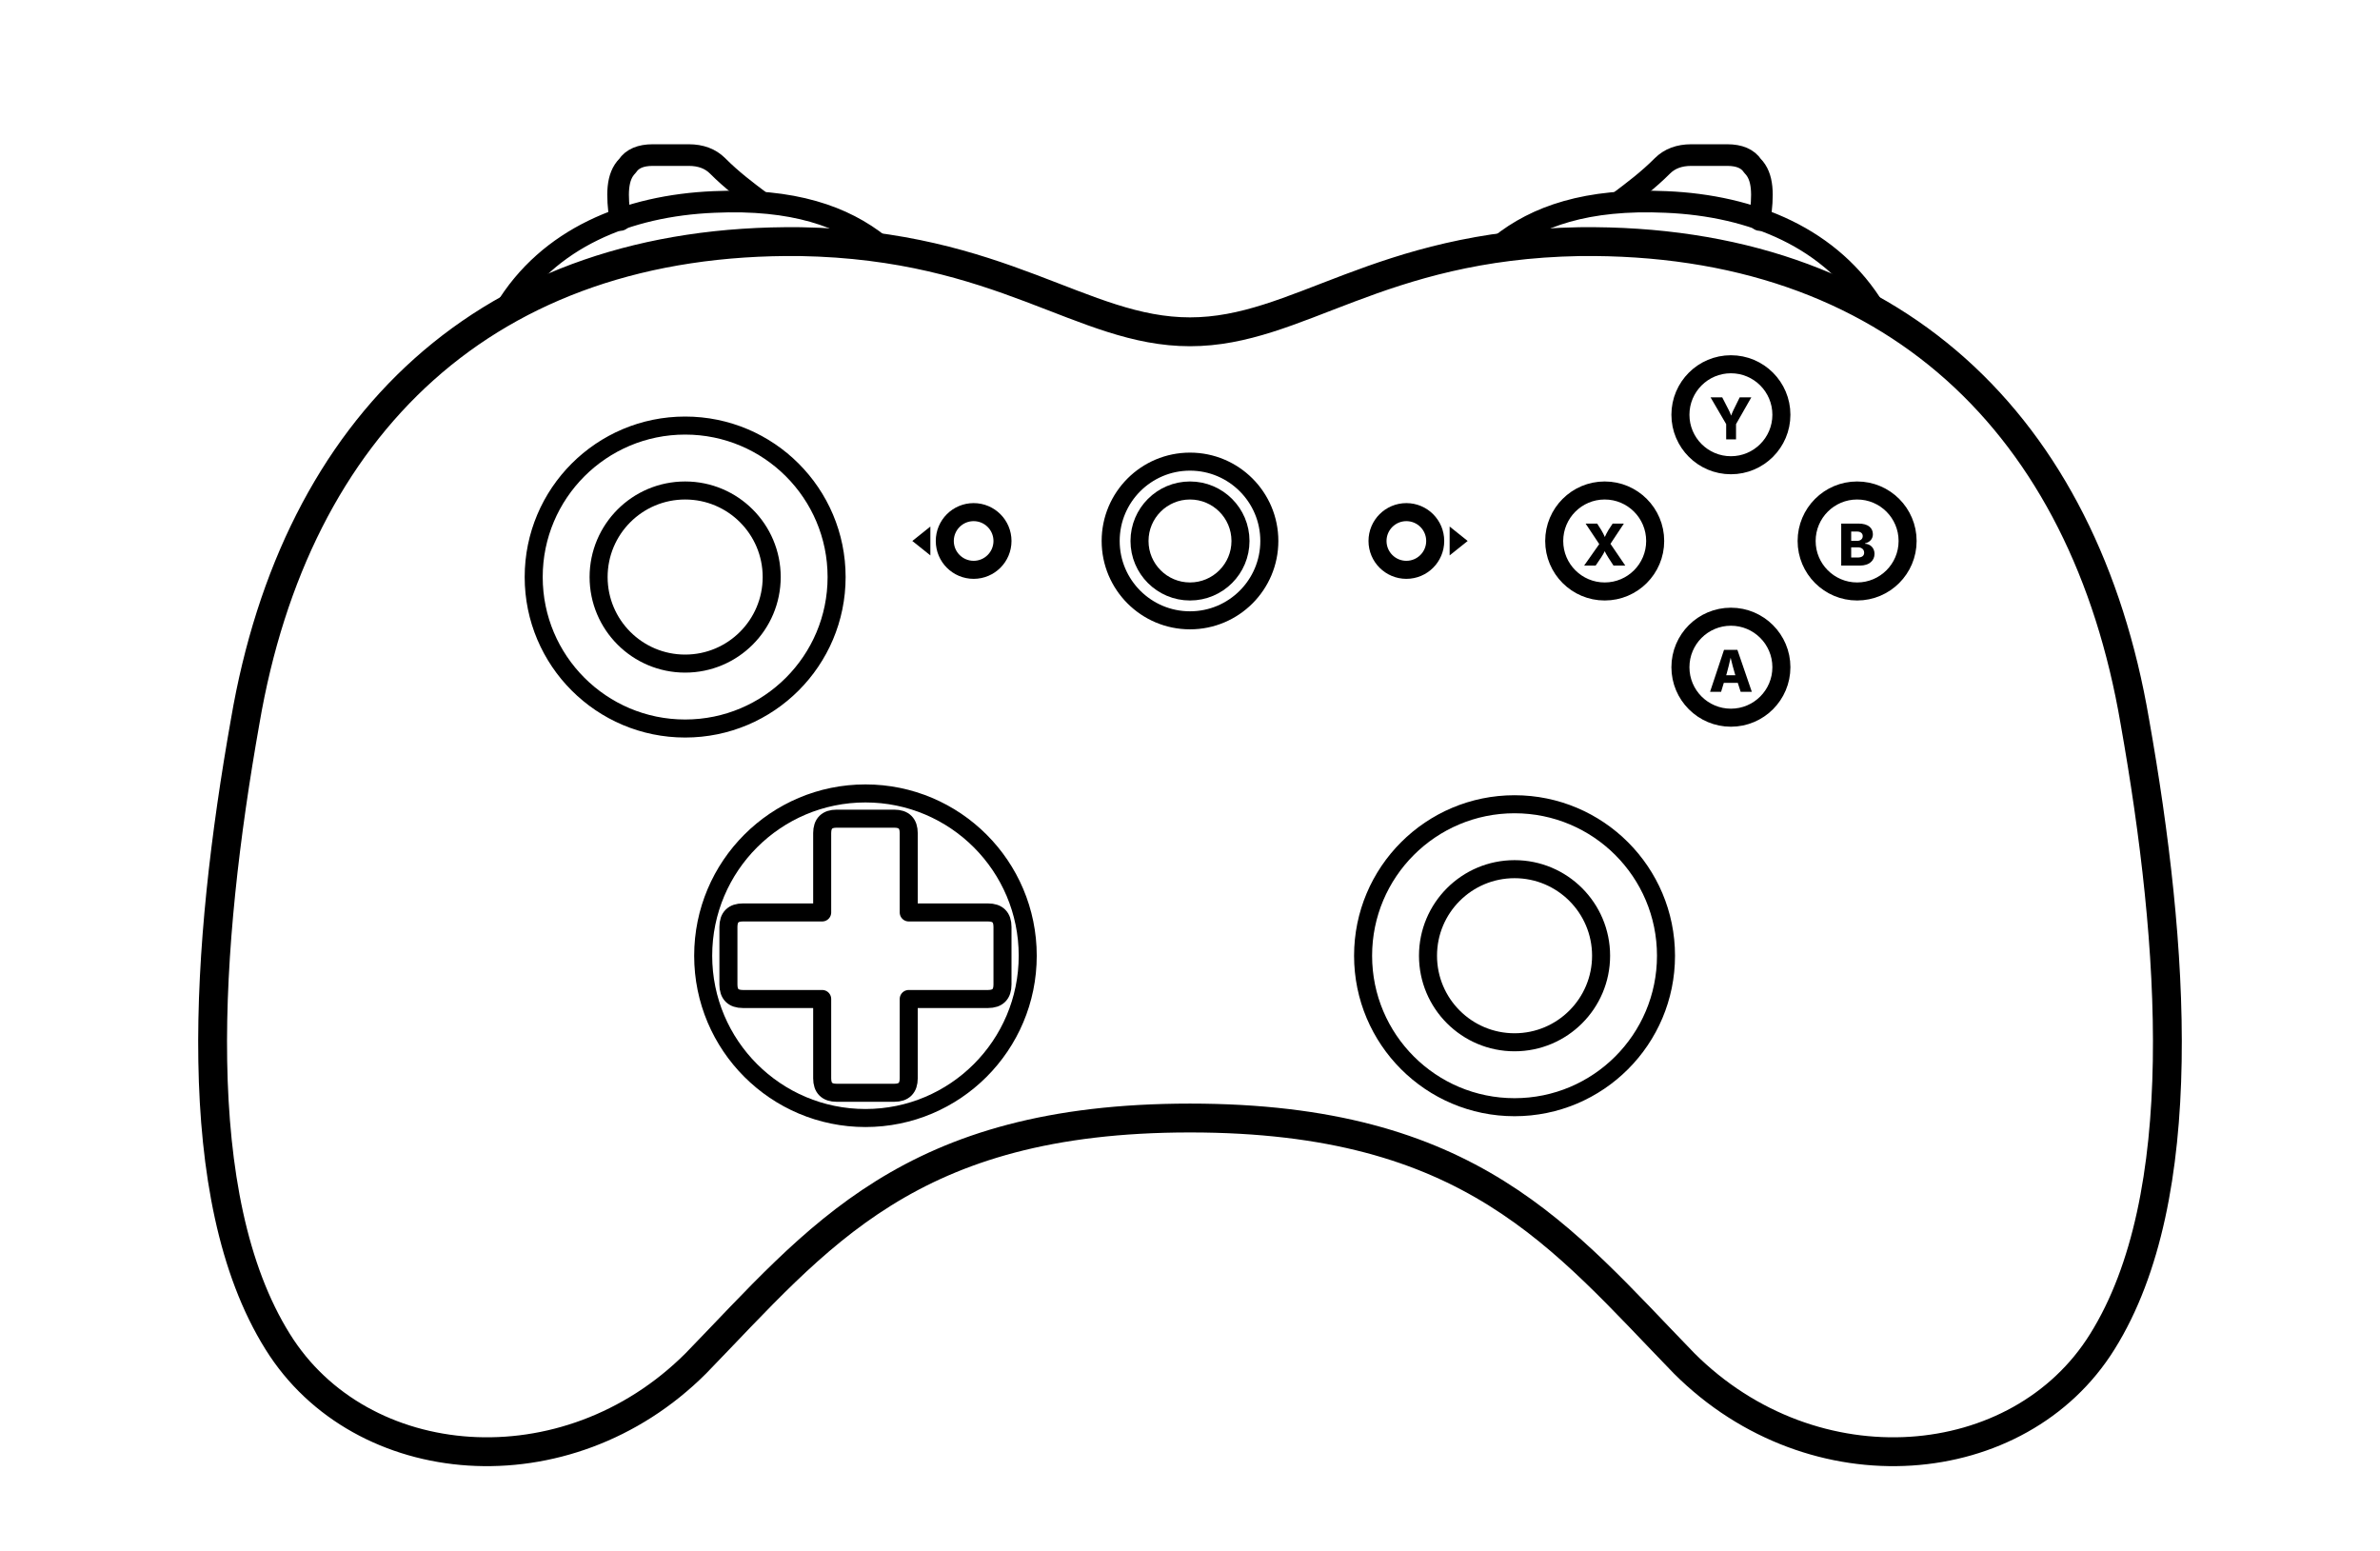
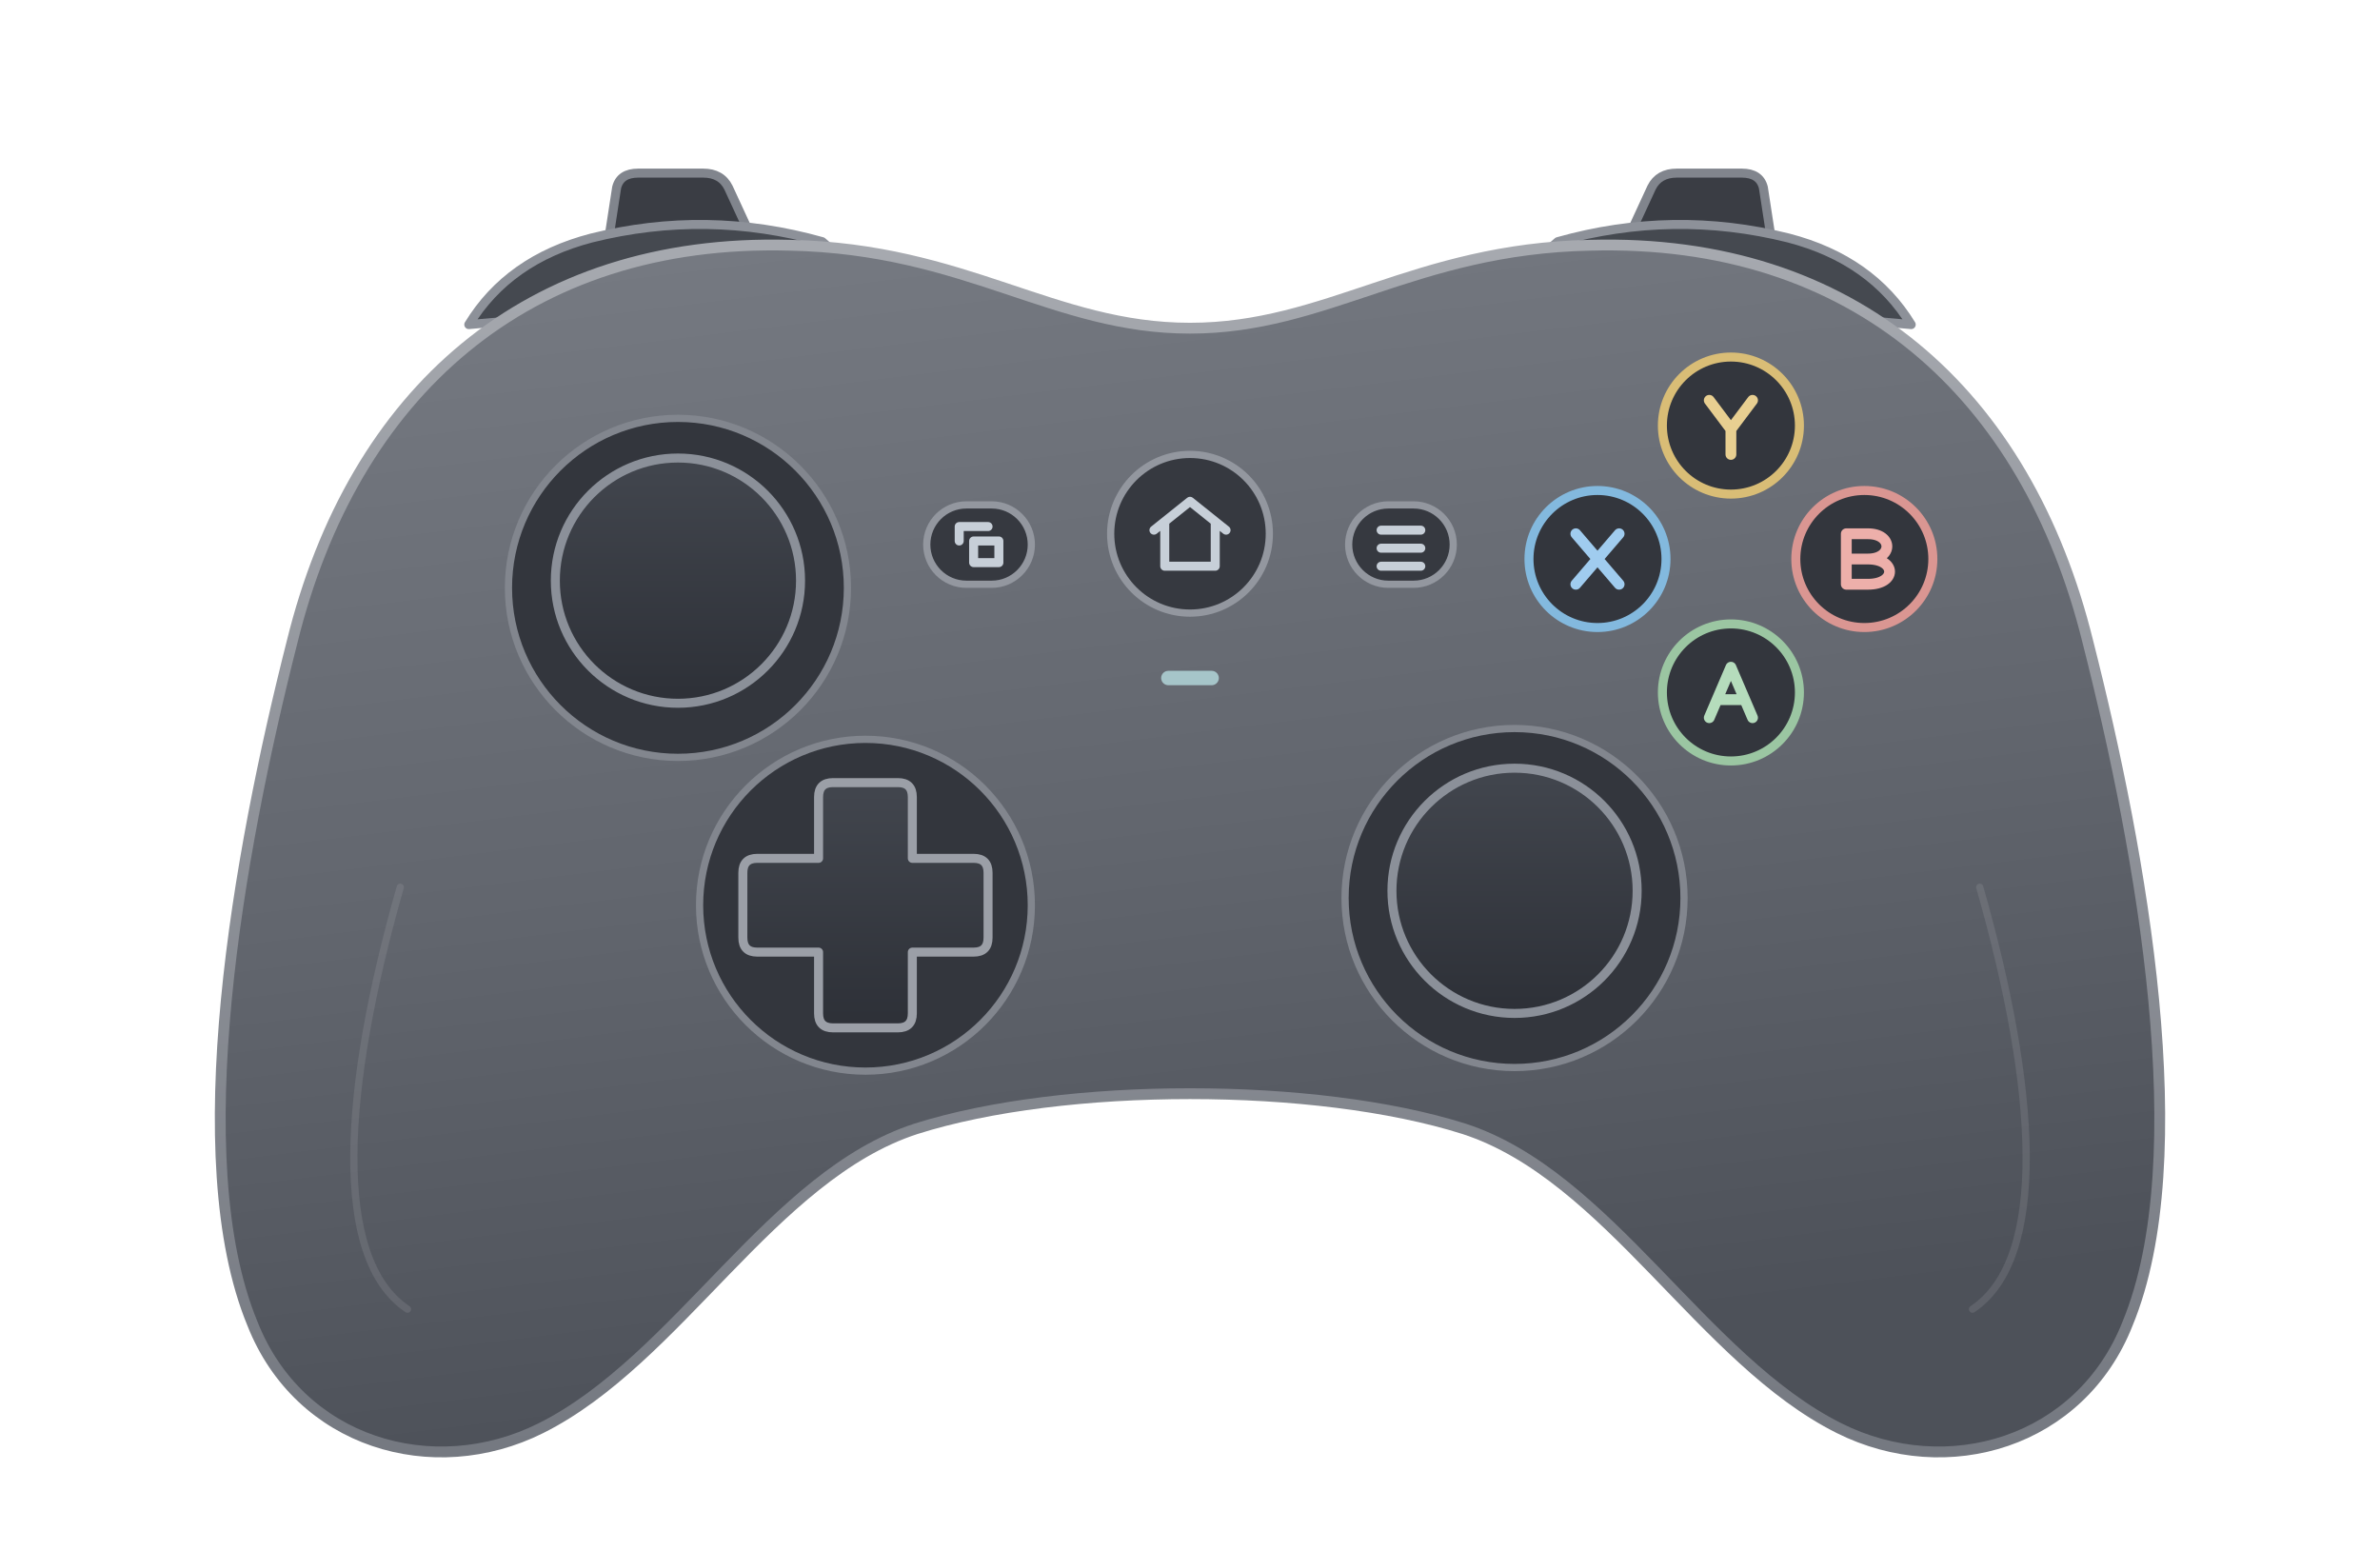
<svg xmlns="http://www.w3.org/2000/svg" viewBox="70 100 660 430" width="100%" height="100%">
-   <g fill="none" stroke="#000000" stroke-linecap="round" stroke-linejoin="round">
-     <g stroke-width="6">
-       <path d="M 242 161                C 241 154, 241 149, 244 146                Q 246 143, 251 143                L 261 143                Q 266 143, 269 146                C 273 150, 277 153, 281 156" />
-       <path d="M 558 161                C 559 154, 559 149, 556 146                Q 554 143, 549 143                L 539 143                Q 534 143, 531 146                C 527 150, 523 153, 519 156" />
+   <defs>
+     <linearGradient id="shell" x1="0" y1="0" x2="0.2" y2="1">
+       <stop stop-color="#777b83" />
+       <stop offset="0.55" stop-color="#62666e" />
+       <stop offset="1" stop-color="#4d5159" />
+     </linearGradient>
+     <linearGradient id="control" x1="0" y1="0" x2="0" y2="1">
+       <stop stop-color="#42464e" />
+       <stop offset="1" stop-color="#2d3037" />
+     </linearGradient>
+     <linearGradient id="rim" x1="0" y1="0" x2="0" y2="1">
+       <stop stop-color="#a6a9af" />
+       <stop offset="1" stop-color="#757981" />
+     </linearGradient>
+   </defs>
+   <g stroke-linecap="round" stroke-linejoin="round">
+     <g fill="#3a3d44" stroke="#81858d" stroke-width="2.5">
+       <path d="M 239 165 L 241 152 Q 242 148 247 148 H 265 Q 270 148 272 152 L 278 165 Z" />
+       <path d="M 561 165 L 559 152 Q 558 148 553 148 H 535 Q 530 148 528 152 L 522 165 Z" />
    </g>
-     <g stroke-width="6">
-       <path d="M 210 186                C 222 166, 244 157, 268 156                C 290 155, 304 160, 314 168" />
-       <path d="M 590 186                C 578 166, 556 157, 532 156                C 510 155, 496 160, 486 168" />
+     <g fill="#454950" stroke="#8d9199" stroke-width="2.5">
+       <path d="M 200 190 Q 211 172 234 166 Q 266 158 298 167 L 313 180 Z" />
+       <path d="M 600 190 Q 589 172 566 166 Q 534 158 502 167 L 487 180 Z" />
    </g>
-     <path d="M 400 192              C 370 192, 348 168, 292 167              C 205 166, 152 218, 138 300              C 127 362, 122 432, 147 472              C 170 509, 227 514, 263 478              C 297 443, 322 410, 400 410              C 478 410, 503 443, 537 478              C 573 514, 630 509, 653 472              C 678 432, 673 362, 662 300              C 648 218, 595 166, 508 167              C 452 168, 430 192, 400 192 Z" stroke-width="8" />
-     <g stroke-width="5">
-       <circle cx="260" cy="260" r="42" />
-       <circle cx="260" cy="260" r="24" />
+     <path d="M 400 191              C 362 191 338 169 289 168              C 216 166 168 209 151 278              C 136 337 121 421 140 467              C 153 500 190 511 220 496              C 258 477 284 426 324 413              C 365 400 435 400 476 413              C 516 426 542 477 580 496              C 610 511 647 500 660 467              C 679 421 664 337 649 278              C 632 209 584 166 511 168              C 462 169 438 191 400 191 Z" fill="url(#shell)" stroke="url(#rim)" stroke-width="3" />
+     <g fill="none" stroke="#b2b5bb" stroke-opacity="0.18" stroke-width="2">
+       <path d="M 181 346 C 165 402 162 449 183 463" />
+       <path d="M 619 346 C 635 402 638 449 617 463" />
    </g>
-     <g stroke-width="5">
-       <circle cx="490" cy="365" r="42" />
-       <circle cx="490" cy="365" r="24" />
+     <g stroke-width="3">
+       <g fill="#33363d" stroke="#82868e" stroke-width="2">
+         <circle cx="258" cy="263" r="47" />
+         <circle cx="490" cy="349" r="47" />
+       </g>
+       <g fill="url(#control)" stroke="#8b9099" stroke-width="2.5">
+         <circle cx="258" cy="261" r="34" />
+         <circle cx="490" cy="347" r="34" />
+       </g>
    </g>
-     <g transform="translate(310, 365)" stroke-width="5">
-       <circle cx="0" cy="0" r="45" />
-       <path d="M -12 -34 L -12 -12 L -34 -12                Q -38 -12 -38 -8 L -38 8 Q -38 12 -34 12                L -12 12 L -12 34 Q -12 38 -8 38                L 8 38 Q 12 38 12 34 L 12 12 L 34 12                Q 38 12 38 8 L 38 -8 Q 38 -12 34 -12                L 12 -12 L 12 -34 Q 12 -38 8 -38                L -8 -38 Q -12 -38 -12 -34 Z" />
+     <g transform="translate(310 351)">
+       <circle r="46" fill="#33363d" stroke="#82868e" stroke-width="2" />
+       <path d="M -9 -34 H 9 Q 13 -34 13 -30 V -13 H 30 Q 34 -13 34 -9                V 9 Q 34 13 30 13 H 13 V 30 Q 13 34 9 34                H -9 Q -13 34 -13 30 V 13 H -30 Q -34 13 -34 9                V -9 Q -34 -13 -30 -13 H -13 V -30 Q -13 -34 -9 -34 Z" fill="url(#control)" stroke="#9b9fa7" stroke-width="2.5" />
    </g>
-     <g stroke-width="5">
-       <circle cx="400" cy="250" r="22" />
-       <circle cx="400" cy="250" r="14" />
-       <circle cx="340" cy="250" r="8" />
-       <polygon points="323,250 328,246 328,254" fill="#000000" stroke="none" />
-       <circle cx="460" cy="250" r="8" />
-       <polygon points="477,250 472,246 472,254" fill="#000000" stroke="none" />
+     <g fill="#363940" stroke="#93979f" stroke-width="2">
+       <rect x="327" y="240" width="29" height="22" rx="11" />
+       <circle cx="400" cy="248" r="22" />
+       <rect x="444" y="240" width="29" height="22" rx="11" />
    </g>
-     <g stroke-width="5">
-       <circle cx="550" cy="215" r="14" />
-       <circle cx="515" cy="250" r="14" />
-       <circle cx="585" cy="250" r="14" />
-       <circle cx="550" cy="285" r="14" />
+     <g fill="none" stroke="#c7cfd8" stroke-width="2.5">
+       <path d="M 336 250 V 246 H 344 M 340 250 H 347 V 256 H 340 Z" />
+       <path d="M 390 247 L 400 239 L 410 247 M 393 245 V 257 H 407 V 245" />
+       <path d="M 453 247 H 464 M 453 252 H 464 M 453 257 H 464" />
    </g>
-     <g fill="#000000" stroke="none" font-family="system-ui, -apple-system, sans-serif" font-weight="800" font-size="16" text-anchor="middle" dominant-baseline="central">
-       <text x="550" y="215" dy="1">Y</text>
-       <text x="515" y="250" dy="1">X</text>
-       <text x="585" y="250" dy="1">B</text>
-       <text x="550" y="285" dy="1">A</text>
+     <rect x="392" y="286" width="16" height="4" rx="2" fill="#a6c5c9" />
+     <g fill="#33363d" stroke-width="2.5">
+       <circle cx="550" cy="218" r="19" stroke="#d9bd76" />
+       <circle cx="513" cy="255" r="19" stroke="#83b9de" />
+       <circle cx="587" cy="255" r="19" stroke="#da9692" />
+       <circle cx="550" cy="292" r="19" stroke="#9bc6a2" />
+     </g>
+     <g fill="none" stroke-width="3">
+       <path d="M 544 211 L 550 219 L 556 211 M 550 219 V 226" stroke="#e8cf91" />
+       <path d="M 507 248 L 519 262 M 519 248 L 507 262" stroke="#a0ccef" />
+       <path d="M 582 262 V 248 H 588 C 595 248 595 255 588 255 H 582                M 588 255 C 596 255 596 262 588 262 H 582" stroke="#edafaa" />
+       <path d="M 544 299 L 550 285 L 556 299 M 547 294 H 553" stroke="#b5dcbc" />
    </g>
  </g>
</svg>
